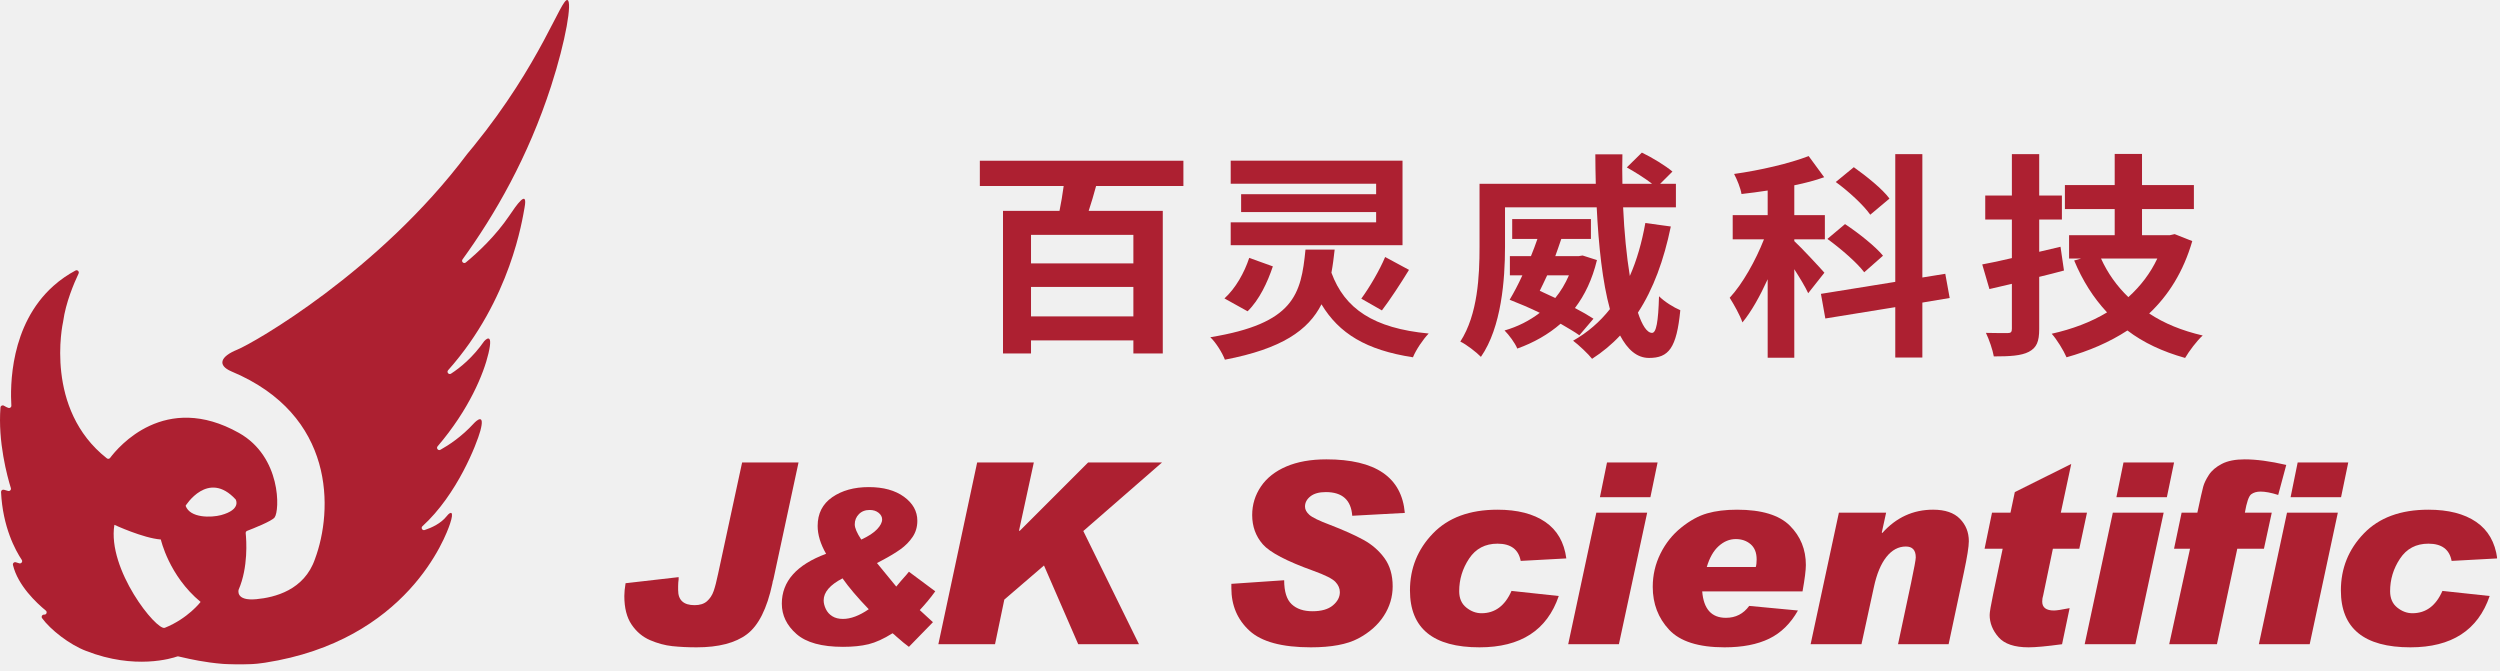
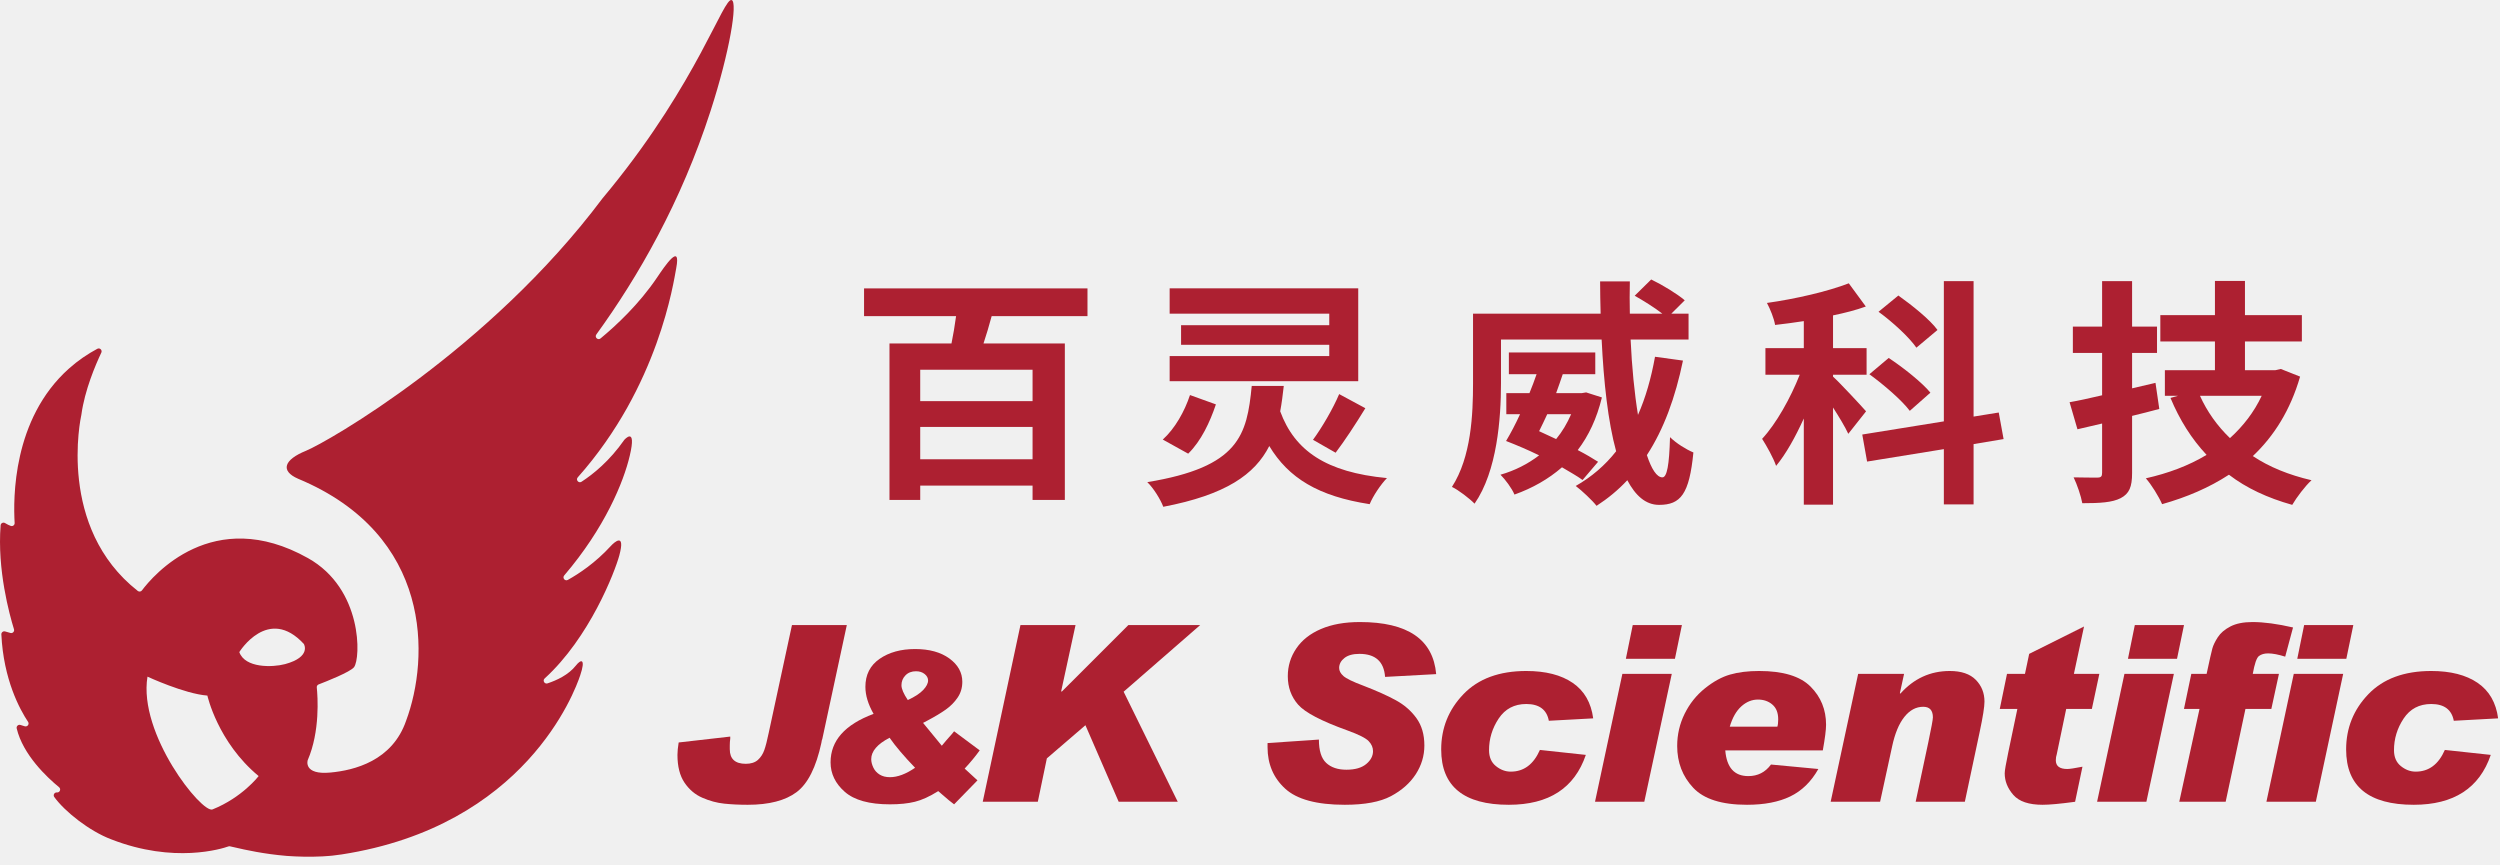
- <svg xmlns="http://www.w3.org/2000/svg" xmlns:xlink="http://www.w3.org/1999/xlink" width="205px" height="55px" viewBox="0 0 205 55" version="1.1">
+ <svg xmlns="http://www.w3.org/2000/svg" xmlns:xlink="http://www.w3.org/1999/xlink" width="159px" height="55px" viewBox="0 0 159 55" version="1.1">
  <defs>
-     <polygon id="path-1" points="3.69787864e-05 0.001 204.773 0.001 204.773 54.495 3.69787864e-05 54.495" />
+     <polygon id="path-1" points="3.69787864e-05 0.001 158.881 0.001 158.881 54.495 3.69787864e-05 54.495" />
  </defs>
  <g id="home" stroke="none" stroke-width="1" fill="none" fill-rule="evenodd">
    <g id="Group-20">
      <mask id="mask-2" fill="white">
        <use xlink:href="#path-1" />
      </mask>
      <g id="Clip-2" />
-       <path d="M84.543,25.944 L92.937,25.944 L92.937,23.53 L84.543,23.53 L84.543,25.944 Z M84.543,21.601 L92.937,21.601 L92.937,19.259 L84.543,19.259 L84.543,21.601 Z M89.879,15.254 C89.69,15.969 89.481,16.648 89.272,17.291 L95.348,17.291 L95.348,28.983 L92.937,28.983 L92.937,27.91 L84.543,27.91 L84.543,28.983 L82.246,28.983 L82.246,17.291 L86.879,17.291 C87.012,16.648 87.126,15.95 87.221,15.254 L80.347,15.254 L80.347,13.18 L97.039,13.18 L97.039,15.254 L89.879,15.254 Z" id="Fill-1" fill="#AD2031" mask="url(#mask-2)" />
-       <path d="M111.626,24.489 C112.272,23.613 113.127,22.165 113.582,21.074 L115.538,22.129 C114.817,23.309 113.981,24.578 113.317,25.454 L111.626,24.489 Z M115.007,20.109 L100.918,20.109 L100.918,18.232 L112.843,18.232 L112.843,17.392 L101.772,17.392 L101.772,15.926 L112.843,15.926 L112.843,15.068 L100.918,15.068 L100.918,13.174 L115.007,13.174 L115.007,20.109 Z M104.374,21.843 C103.936,23.148 103.272,24.578 102.303,25.526 L100.404,24.471 C101.316,23.649 102.037,22.362 102.436,21.146 L104.374,21.843 Z M109.442,20.467 C109.368,21.128 109.291,21.754 109.177,22.362 C110.26,25.311 112.615,26.92 117.153,27.349 C116.697,27.814 116.108,28.69 115.862,29.298 C112.025,28.707 109.805,27.349 108.361,24.953 C107.278,27.081 105.114,28.6 100.442,29.494 C100.234,28.94 99.703,28.082 99.246,27.653 C106.121,26.527 106.689,24.149 107.05,20.467 L109.442,20.467 Z" id="Fill-3" fill="#AD2031" mask="url(#mask-2)" />
-       <path d="M126.867,22.577 C126.658,23.024 126.449,23.471 126.26,23.846 C126.677,24.043 127.114,24.239 127.532,24.436 C127.987,23.882 128.348,23.274 128.652,22.577 L126.867,22.577 Z M129.507,27.493 C129.089,27.189 128.538,26.885 127.969,26.545 C126.962,27.421 125.765,28.1 124.418,28.583 C124.227,28.119 123.734,27.457 123.373,27.099 C124.436,26.795 125.424,26.295 126.26,25.651 C125.424,25.24 124.569,24.883 123.791,24.579 C124.133,24.007 124.493,23.327 124.835,22.577 L123.81,22.577 L123.81,21.004 L125.538,21.004 C125.727,20.521 125.918,20.056 126.069,19.592 L124,19.592 L124,17.965 L130.456,17.965 L130.456,19.592 L128.025,19.592 C127.873,20.056 127.703,20.521 127.532,21.004 L129.45,21.004 L129.772,20.95 L130.95,21.326 C130.569,22.899 129.962,24.186 129.145,25.258 C129.734,25.562 130.247,25.866 130.665,26.134 L129.507,27.493 Z M137.007,18.573 C136.437,21.326 135.583,23.685 134.31,25.634 C134.652,26.67 135.051,27.296 135.469,27.296 C135.81,27.296 135.981,26.402 136.039,24.293 C136.513,24.758 137.235,25.204 137.786,25.437 C137.481,28.547 136.836,29.351 135.222,29.351 C134.216,29.351 133.456,28.655 132.848,27.511 C132.165,28.244 131.405,28.869 130.551,29.423 C130.247,29.03 129.45,28.279 128.994,27.939 C130.19,27.26 131.196,26.384 132.013,25.348 C131.405,23.131 131.083,20.163 130.93,16.999 L123.411,16.999 L123.411,20.253 C123.411,22.899 123.127,26.831 121.436,29.263 C121.095,28.905 120.221,28.225 119.747,28.011 C121.189,25.776 121.322,22.595 121.322,20.253 L121.322,15.069 L130.854,15.069 C130.836,14.264 130.817,13.46 130.817,12.656 L133.038,12.656 C133.019,13.478 133.019,14.264 133.038,15.069 L135.469,15.069 C134.899,14.622 134.064,14.103 133.399,13.728 L134.634,12.513 C135.488,12.924 136.57,13.585 137.14,14.068 L136.134,15.069 L137.425,15.069 L137.425,16.999 L133.096,16.999 C133.19,19.073 133.381,21.004 133.646,22.63 C134.216,21.343 134.634,19.877 134.918,18.286 L137.007,18.573 Z" id="Fill-4" fill="#AD2031" mask="url(#mask-2)" />
-       <path d="M153.361,17.607 C152.829,16.838 151.594,15.694 150.532,14.925 L152.012,13.71 C153.038,14.443 154.368,15.498 154.937,16.284 L153.361,17.607 Z M152.867,22.326 C152.278,21.54 150.949,20.396 149.847,19.591 L151.292,18.376 C152.374,19.091 153.779,20.199 154.406,20.968 L152.867,22.326 Z M157.633,24.811 L157.633,29.315 L155.412,29.315 L155.412,25.187 L149.677,26.116 L149.316,24.096 L155.412,23.113 L155.412,12.637 L157.633,12.637 L157.633,22.755 L159.513,22.451 L159.874,24.436 L157.633,24.811 Z M148.272,24.043 C148.045,23.542 147.589,22.791 147.132,22.076 L147.132,29.334 L144.949,29.334 L144.949,22.899 C144.322,24.274 143.62,25.544 142.88,26.438 C142.671,25.83 142.176,24.954 141.835,24.418 C142.898,23.274 143.962,21.361 144.645,19.627 L142.082,19.627 L142.082,17.643 L144.949,17.643 L144.949,15.623 C144.209,15.73 143.506,15.837 142.803,15.909 C142.727,15.426 142.442,14.729 142.196,14.264 C144.36,13.96 146.734,13.406 148.31,12.798 L149.582,14.532 C148.841,14.8 148.007,15.015 147.132,15.194 L147.132,17.643 L149.639,17.643 L149.639,19.627 L147.132,19.627 L147.132,19.77 C147.683,20.271 149.241,21.951 149.601,22.362 L148.272,24.043 Z" id="Fill-5" fill="#AD2031" mask="url(#mask-2)" />
-       <path d="M172.285,21.2 C172.816,22.38 173.576,23.452 174.525,24.365 C175.513,23.471 176.329,22.416 176.899,21.2 L172.285,21.2 Z M179.766,19.77 C179.045,22.255 177.83,24.203 176.234,25.705 C177.469,26.527 178.931,27.117 180.621,27.511 C180.146,27.939 179.5,28.798 179.178,29.351 C177.336,28.833 175.76,28.1 174.449,27.099 C172.969,28.064 171.297,28.78 169.456,29.298 C169.209,28.726 168.658,27.832 168.24,27.367 C169.911,26.992 171.449,26.42 172.778,25.616 C171.658,24.418 170.765,23.006 170.082,21.361 L170.651,21.2 L169.664,21.2 L169.664,19.287 L173.405,19.287 L173.405,17.142 L169.322,17.142 L169.322,15.176 L173.405,15.176 L173.405,12.62 L175.645,12.62 L175.645,15.176 L179.899,15.176 L179.899,17.142 L175.645,17.142 L175.645,19.287 L177.925,19.287 L178.323,19.198 L179.766,19.77 Z M169.246,22.183 C168.582,22.362 167.898,22.541 167.215,22.702 L167.215,26.974 C167.215,28.011 167.006,28.512 166.36,28.851 C165.733,29.173 164.822,29.226 163.493,29.226 C163.398,28.69 163.113,27.85 162.847,27.296 C163.588,27.314 164.366,27.314 164.613,27.314 C164.898,27.314 164.974,27.224 164.974,26.956 L164.974,23.274 L163.133,23.703 L162.544,21.683 C163.246,21.558 164.062,21.379 164.974,21.164 L164.974,18 L162.79,18 L162.79,16.034 L164.974,16.034 L164.974,12.637 L167.215,12.637 L167.215,16.034 L169.076,16.034 L169.076,18 L167.215,18 L167.215,20.646 L168.962,20.235 L169.246,22.183 Z" id="Fill-6" fill="#AD2031" mask="url(#mask-2)" />
+       <path d="M58.526,29.209 L65.671,29.209 L65.671,27.154 L58.526,27.154 L58.526,29.209 Z M58.526,25.512 L65.671,25.512 L65.671,23.517 L58.526,23.517 L58.526,25.512 Z M63.069,20.108 C62.908,20.718 62.73,21.296 62.551,21.843 L67.724,21.843 L67.724,31.796 L65.671,31.796 L65.671,30.883 L58.527,30.883 L58.527,31.796 L56.571,31.796 L56.571,21.843 L60.515,21.843 C60.628,21.296 60.725,20.703 60.806,20.108 L54.954,20.108 L54.954,18.343 L69.164,18.343 L69.164,20.108 L63.069,20.108 Z" id="Fill-1" fill="#AD2031" mask="url(#mask-2)" />
+       <path d="M83.506,27.971 C84.056,27.225 84.783,25.992 85.171,25.064 L86.836,25.962 C86.222,26.967 85.511,28.047 84.945,28.793 L83.506,27.971 Z M86.384,24.243 L74.39,24.243 L74.39,22.645 L84.541,22.645 L84.541,21.929 L75.116,21.929 L75.116,20.682 L84.541,20.682 L84.541,19.951 L74.39,19.951 L74.39,18.338 L86.384,18.338 L86.384,24.243 Z M77.331,25.719 C76.959,26.83 76.394,28.047 75.569,28.853 L73.953,27.956 C74.729,27.256 75.343,26.16 75.683,25.125 L77.331,25.719 Z M81.648,24.547 C81.583,25.11 81.519,25.643 81.421,26.16 C82.342,28.671 84.347,30.04 88.21,30.406 C87.822,30.802 87.321,31.547 87.111,32.065 C83.846,31.562 81.954,30.406 80.726,28.367 C79.805,30.178 77.962,31.471 73.985,32.232 C73.808,31.76 73.355,31.03 72.967,30.664 C78.819,29.706 79.304,27.682 79.61,24.547 L81.648,24.547 Z" id="Fill-3" fill="#AD2031" mask="url(#mask-2)" />
+       <path d="M98.405,26.342 C98.227,26.723 98.05,27.103 97.887,27.423 C98.243,27.59 98.615,27.758 98.97,27.925 C99.359,27.453 99.666,26.936 99.925,26.342 L98.405,26.342 Z M100.652,30.527 C100.296,30.268 99.828,30.009 99.342,29.72 C98.486,30.466 97.468,31.045 96.32,31.455 C96.158,31.06 95.738,30.497 95.43,30.192 C96.336,29.933 97.176,29.508 97.887,28.96 C97.176,28.61 96.449,28.305 95.786,28.047 C96.077,27.559 96.384,26.981 96.676,26.342 L95.802,26.342 L95.802,25.003 L97.273,25.003 C97.435,24.592 97.596,24.196 97.726,23.801 L95.964,23.801 L95.964,22.416 L101.46,22.416 L101.46,23.801 L99.39,23.801 C99.261,24.196 99.116,24.592 98.97,25.003 L100.603,25.003 L100.878,24.957 L101.881,25.277 C101.556,26.616 101.04,27.712 100.344,28.625 C100.846,28.884 101.282,29.142 101.638,29.37 L100.652,30.527 Z M107.037,22.933 C106.551,25.277 105.824,27.285 104.742,28.945 C105.032,29.827 105.372,30.36 105.727,30.36 C106.018,30.36 106.164,29.599 106.213,27.803 C106.616,28.199 107.231,28.579 107.7,28.777 C107.441,31.425 106.891,32.11 105.517,32.11 C104.661,32.11 104.014,31.516 103.497,30.542 C102.915,31.166 102.268,31.699 101.541,32.171 C101.282,31.836 100.603,31.196 100.216,30.907 C101.234,30.329 102.091,29.584 102.786,28.701 C102.268,26.814 101.994,24.288 101.864,21.594 L95.463,21.594 L95.463,24.364 C95.463,26.616 95.22,29.964 93.782,32.033 C93.491,31.729 92.747,31.151 92.343,30.968 C93.572,29.066 93.685,26.358 93.685,24.364 L93.685,19.951 L101.8,19.951 C101.783,19.266 101.767,18.581 101.767,17.897 L103.658,17.897 C103.642,18.596 103.642,19.266 103.658,19.951 L105.727,19.951 C105.243,19.571 104.532,19.129 103.966,18.809 L105.016,17.775 C105.744,18.125 106.665,18.688 107.15,19.099 L106.294,19.951 L107.392,19.951 L107.392,21.594 L103.707,21.594 C103.788,23.36 103.95,25.003 104.176,26.388 C104.661,25.292 105.016,24.044 105.259,22.69 L107.037,22.933 Z" id="Fill-4" fill="#AD2031" mask="url(#mask-2)" />
+       <path d="M121.883,22.112 C121.43,21.458 120.379,20.484 119.474,19.829 L120.736,18.795 C121.609,19.419 122.739,20.317 123.225,20.986 L121.883,22.112 Z M121.463,26.13 C120.961,25.46 119.83,24.486 118.893,23.801 L120.121,22.766 C121.042,23.375 122.238,24.319 122.773,24.973 L121.463,26.13 Z M125.52,28.245 L125.52,32.08 L123.629,32.08 L123.629,28.565 L118.747,29.356 L118.44,27.636 L123.629,26.799 L123.629,17.882 L125.52,17.882 L125.52,26.495 L127.12,26.236 L127.428,27.925 L125.52,28.245 Z M117.551,27.591 C117.357,27.164 116.969,26.525 116.581,25.917 L116.581,32.095 L114.722,32.095 L114.722,26.616 C114.189,27.788 113.591,28.869 112.96,29.63 C112.782,29.112 112.362,28.366 112.071,27.91 C112.976,26.936 113.881,25.308 114.463,23.832 L112.281,23.832 L112.281,22.142 L114.722,22.142 L114.722,20.423 C114.091,20.514 113.493,20.606 112.896,20.667 C112.83,20.256 112.588,19.662 112.378,19.267 C114.221,19.008 116.241,18.536 117.583,18.019 L118.666,19.495 C118.036,19.723 117.324,19.905 116.581,20.058 L116.581,22.142 L118.715,22.142 L118.715,23.832 L116.581,23.832 L116.581,23.953 C117.05,24.38 118.375,25.81 118.682,26.16 L117.551,27.591 Z" id="Fill-5" fill="#AD2031" mask="url(#mask-2)" />
+       <path d="M139.917,25.171 C140.369,26.175 141.017,27.087 141.825,27.864 C142.666,27.104 143.361,26.206 143.845,25.171 L139.917,25.171 Z M146.286,23.953 C145.673,26.069 144.637,27.727 143.28,29.006 C144.329,29.706 145.575,30.207 147.013,30.543 C146.609,30.907 146.06,31.639 145.786,32.109 C144.218,31.669 142.875,31.046 141.761,30.192 C140.5,31.015 139.077,31.623 137.51,32.065 C137.298,31.578 136.829,30.817 136.475,30.421 C137.897,30.102 139.206,29.614 140.338,28.93 C139.383,27.91 138.625,26.707 138.042,25.308 L138.526,25.171 L137.686,25.171 L137.686,23.543 L140.87,23.543 L140.87,21.716 L137.397,21.716 L137.397,20.043 L140.87,20.043 L140.87,17.866 L142.779,17.866 L142.779,20.043 L146.399,20.043 L146.399,21.716 L142.779,21.716 L142.779,23.543 L144.719,23.543 L145.058,23.466 L146.286,23.953 Z M137.331,26.008 C136.766,26.16 136.184,26.312 135.601,26.45 L135.601,30.087 C135.601,30.968 135.423,31.395 134.874,31.683 C134.34,31.957 133.564,32.004 132.434,32.004 C132.352,31.547 132.109,30.831 131.883,30.36 C132.513,30.375 133.177,30.375 133.387,30.375 C133.63,30.375 133.694,30.299 133.694,30.07 L133.694,26.936 L132.126,27.302 L131.625,25.581 C132.224,25.476 132.918,25.323 133.694,25.14 L133.694,22.447 L131.834,22.447 L131.834,20.773 L133.694,20.773 L133.694,17.881 L135.601,17.881 L135.601,20.773 L137.186,20.773 L137.186,22.447 L135.601,22.447 L135.601,24.698 L137.089,24.349 L137.331,26.008 Z" id="Fill-6" fill="#AD2031" mask="url(#mask-2)" />
      <path d="M46.535,0.004 C46.016,-0.176 44.37,5.176 38.85,11.973 C38.586,12.299 38.406,12.508 38.321,12.614 C31.106,22.245 20.797,28.127 19.456,28.672 C18.056,29.239 17.812,29.951 18.963,30.45 C27.537,34.026 27.31,41.861 25.83,45.834 C24.951,48.397 22.526,48.992 21.021,49.133 C19.276,49.3 19.568,48.355 19.568,48.355 C20.366,46.508 20.206,44.291 20.147,43.719 C20.139,43.636 20.186,43.559 20.265,43.529 C20.734,43.349 22.282,42.739 22.517,42.432 C22.944,41.876 23.082,37.456 19.591,35.498 C13.531,32.094 9.709,36.641 9.027,37.55 C8.965,37.633 8.845,37.65 8.763,37.584 C3.629,33.553 5.127,26.595 5.175,26.38 C5.175,26.375 5.176,26.372 5.177,26.367 C5.389,24.811 6.072,23.212 6.444,22.428 C6.521,22.267 6.348,22.098 6.19,22.183 C5.576,22.512 4.964,22.924 4.384,23.442 C0.788,26.651 0.842,31.726 0.931,33.261 C0.939,33.397 0.807,33.492 0.681,33.446 C0.582,33.41 0.461,33.355 0.325,33.27 C0.207,33.196 0.051,33.27 0.04,33.408 C-0.184,36.228 0.601,39.087 0.89,40.022 C0.933,40.161 0.808,40.294 0.667,40.257 C0.569,40.231 0.455,40.199 0.328,40.16 C0.205,40.123 0.08,40.218 0.086,40.346 C0.222,43.227 1.267,45.133 1.785,45.91 C1.881,46.053 1.749,46.236 1.582,46.194 C1.489,46.169 1.402,46.144 1.306,46.109 C1.168,46.06 1.028,46.184 1.062,46.328 C1.46,48.007 2.996,49.443 3.758,50.069 C3.895,50.184 3.809,50.408 3.631,50.4 C3.627,50.4 3.622,50.398 3.618,50.398 C3.461,50.389 3.359,50.563 3.452,50.691 C4.122,51.618 5.688,52.858 7.07,53.38 C11.078,54.947 14.127,53.974 14.526,53.833 C14.557,53.821 14.59,53.819 14.623,53.825 C15.26,53.956 18.479,54.847 21.728,54.342 C33.407,52.531 36.554,43.999 36.902,42.95 C37.256,41.903 36.97,41.889 36.625,42.331 C36.159,42.922 35.402,43.27 34.824,43.462 C34.635,43.526 34.492,43.285 34.639,43.151 C37.497,40.55 39.102,36.376 39.386,35.334 C39.793,33.834 39.073,34.477 38.842,34.731 C37.865,35.797 36.821,36.489 36.114,36.882 C35.934,36.983 35.749,36.755 35.883,36.599 C38.47,33.574 39.668,30.639 40.056,28.971 C40.506,27.062 39.706,27.974 39.706,27.974 C38.767,29.32 37.726,30.159 36.984,30.64 C36.803,30.756 36.601,30.521 36.745,30.36 C41.905,24.558 42.848,17.884 43.008,17.055 C43.322,15.387 42.298,16.892 41.783,17.659 C40.642,19.352 39.174,20.715 38.195,21.524 C38.027,21.663 37.799,21.448 37.927,21.273 C40.592,17.593 43.311,12.873 45.191,7.058 C46.414,3.276 46.924,0.14 46.535,0.004 M13.515,51.48 C12.841,51.749 8.779,46.69 9.38,43.035 C9.38,43.035 11.736,44.129 13.189,44.239 C13.189,44.239 13.845,47.206 16.45,49.358 C16.45,49.358 15.412,50.719 13.515,51.48 M18.125,42.239 C17.332,42.45 15.584,42.499 15.22,41.474 C15.218,41.471 17.061,38.492 19.327,40.958 C19.327,40.958 19.818,41.782 18.125,42.239" id="Fill-7" fill="#AD2031" mask="url(#mask-2)" />
-       <path d="M65.48,37.921 L63.416,47.519 C63.381,47.587 63.355,47.699 63.334,47.854 C62.894,49.908 62.199,51.293 61.251,52.008 C60.301,52.723 58.925,53.081 57.123,53.081 C56.397,53.081 55.733,53.048 55.129,52.984 C54.526,52.92 53.917,52.754 53.304,52.491 C52.691,52.226 52.186,51.801 51.79,51.214 C51.393,50.629 51.195,49.847 51.195,48.871 C51.195,48.593 51.228,48.244 51.296,47.824 L55.648,47.325 L55.648,47.499 C55.621,47.688 55.607,47.881 55.607,48.078 L55.607,48.393 C55.607,49.213 56.058,49.623 56.959,49.623 C57.393,49.623 57.732,49.515 57.976,49.298 C58.22,49.081 58.402,48.803 58.52,48.464 C58.638,48.126 58.762,47.645 58.891,47.021 L60.854,37.921 L65.48,37.921 Z" id="Fill-8" fill="#AD2031" mask="url(#mask-2)" />
-       <path d="M70.624,44.245 C71.213,43.974 71.644,43.692 71.921,43.398 C72.198,43.105 72.335,42.837 72.335,42.595 C72.335,42.387 72.239,42.205 72.046,42.05 C71.853,41.894 71.609,41.817 71.316,41.817 C70.947,41.817 70.65,41.932 70.427,42.163 C70.201,42.393 70.09,42.673 70.09,43 C70.09,43.294 70.267,43.709 70.624,44.245 Z M71.237,49.957 C70.317,49.001 69.6,48.157 69.087,47.425 C68.055,47.961 67.54,48.563 67.54,49.231 C67.54,49.456 67.6,49.692 67.718,49.94 C67.835,50.188 68.013,50.385 68.249,50.532 C68.484,50.679 68.775,50.752 69.121,50.752 C69.76,50.752 70.466,50.487 71.237,49.957 Z M76.691,48.488 C76.322,49.001 75.898,49.514 75.421,50.027 C75.541,50.13 75.901,50.461 76.501,51.02 L74.531,53.041 C74.282,52.864 73.942,52.584 73.511,52.203 C73.379,52.078 73.272,51.985 73.191,51.927 C72.466,52.382 71.808,52.682 71.222,52.826 C70.633,52.97 69.933,53.041 69.121,53.041 C67.382,53.041 66.111,52.691 65.311,51.988 C64.51,51.285 64.109,50.455 64.109,49.499 C64.109,47.673 65.319,46.31 67.739,45.412 C67.278,44.605 67.047,43.845 67.047,43.13 C67.047,42.111 67.445,41.325 68.243,40.771 C69.041,40.219 70.04,39.942 71.237,39.942 C72.436,39.942 73.4,40.206 74.129,40.737 C74.856,41.267 75.222,41.924 75.222,42.707 C75.222,43.203 75.093,43.643 74.834,44.029 C74.573,44.415 74.243,44.752 73.84,45.04 C73.436,45.328 72.93,45.633 72.317,45.956 C72.284,45.968 72.147,46.04 71.912,46.172 L73.493,48.099 C73.736,47.8 74.019,47.472 74.341,47.114 C74.438,47.005 74.501,46.927 74.531,46.881 L76.691,48.488 Z" id="Fill-9" fill="#AD2031" mask="url(#mask-2)" />
-       <polygon id="Fill-10" fill="#AD2031" mask="url(#mask-2)" points="95.287 37.921 88.831 43.544 93.396 52.826 88.414 52.826 85.607 46.37 82.354 49.166 81.592 52.826 76.945 52.826 80.127 37.921 84.774 37.921 83.564 43.492 83.604 43.544 89.227 37.921" />
-       <path d="M115.196,42.059 L110.884,42.293 C110.79,40.998 110.068,40.351 108.718,40.351 C108.17,40.351 107.748,40.468 107.453,40.702 C107.158,40.935 107.01,41.215 107.01,41.54 C107.01,41.778 107.13,42.003 107.367,42.217 C107.604,42.43 108.167,42.703 109.054,43.036 C110.179,43.469 111.094,43.879 111.8,44.266 C112.505,44.652 113.081,45.154 113.528,45.77 C113.975,46.387 114.199,47.156 114.199,48.079 C114.199,48.946 113.957,49.755 113.472,50.503 C112.988,51.252 112.29,51.869 111.378,52.353 C110.467,52.839 109.17,53.081 107.489,53.081 C105.123,53.081 103.445,52.627 102.456,51.718 C101.467,50.81 100.971,49.644 100.971,48.221 L100.971,47.875 L105.302,47.58 C105.302,48.509 105.508,49.165 105.918,49.548 C106.328,49.931 106.895,50.122 107.621,50.122 C108.353,50.122 108.911,49.963 109.294,49.644 C109.676,49.326 109.868,48.963 109.868,48.556 C109.868,48.251 109.746,47.97 109.502,47.712 C109.258,47.455 108.658,47.153 107.702,46.808 C105.512,46.021 104.129,45.296 103.549,44.632 C102.969,43.967 102.679,43.167 102.679,42.232 C102.679,41.378 102.919,40.599 103.396,39.893 C103.875,39.188 104.569,38.641 105.48,38.251 C106.392,37.862 107.485,37.667 108.759,37.667 C112.793,37.667 114.938,39.131 115.196,42.059" id="Fill-11" fill="#AD2031" mask="url(#mask-2)" />
-       <path d="M128.438,45.791 L124.697,45.994 C124.52,45.052 123.886,44.581 122.795,44.581 C121.785,44.581 121.009,44.989 120.466,45.806 C119.924,46.623 119.654,47.513 119.654,48.475 C119.654,49.058 119.846,49.505 120.233,49.816 C120.619,50.129 121.037,50.285 121.484,50.285 C122.588,50.285 123.409,49.675 123.944,48.455 L127.818,48.872 C126.862,51.678 124.697,53.081 121.321,53.081 C117.518,53.081 115.617,51.525 115.617,48.414 C115.617,46.604 116.244,45.048 117.498,43.747 C118.751,42.445 120.518,41.795 122.795,41.795 C124.428,41.795 125.734,42.129 126.709,42.796 C127.685,43.464 128.262,44.462 128.438,45.791" id="Fill-12" fill="#AD2031" mask="url(#mask-2)" />
-       <path d="M135.922,37.921 L135.333,40.768 L131.194,40.768 L131.775,37.921 L135.922,37.921 Z M135.068,42.039 L132.75,52.826 L128.592,52.826 L130.9,42.039 L135.068,42.039 Z" id="Fill-13" fill="#AD2031" mask="url(#mask-2)" />
-       <path d="M143.974,46.492 C144.022,46.343 144.045,46.137 144.045,45.872 C144.045,45.323 143.881,44.908 143.552,44.626 C143.223,44.345 142.818,44.204 142.337,44.204 C141.828,44.204 141.361,44.396 140.934,44.779 C140.507,45.161 140.182,45.733 139.957,46.492 L143.974,46.492 Z M147.431,50.061 C146.828,51.132 146.039,51.903 145.067,52.374 C144.094,52.845 142.876,53.081 141.411,53.081 C139.284,53.081 137.77,52.601 136.872,51.642 C135.974,50.683 135.525,49.509 135.525,48.118 C135.525,47.156 135.735,46.249 136.156,45.399 C136.576,44.548 137.145,43.835 137.863,43.259 C138.581,42.682 139.29,42.294 139.989,42.095 C140.687,41.894 141.503,41.795 142.439,41.795 C144.452,41.795 145.896,42.232 146.77,43.106 C147.645,43.98 148.081,45.055 148.081,46.329 C148.081,46.75 147.991,47.471 147.807,48.495 L139.581,48.495 C139.697,49.939 140.344,50.661 141.524,50.661 C142.324,50.661 142.96,50.336 143.435,49.684 L147.431,50.061 Z" id="Fill-14" fill="#AD2031" mask="url(#mask-2)" />
-       <path d="M154.348,43.706 C155.487,42.432 156.875,41.794 158.516,41.794 C159.493,41.794 160.225,42.043 160.712,42.541 C161.201,43.039 161.445,43.652 161.445,44.377 C161.445,44.811 161.309,45.665 161.038,46.939 L159.787,52.826 L155.639,52.826 L156.706,47.813 C156.964,46.587 157.093,45.885 157.093,45.708 C157.093,45.112 156.822,44.814 156.28,44.814 C155.669,44.814 155.137,45.101 154.683,45.673 C154.229,46.246 153.887,47.071 153.657,48.149 L152.64,52.826 L148.471,52.826 L150.789,42.039 L154.662,42.039 L154.307,43.665 L154.348,43.706 Z" id="Fill-15" fill="#AD2031" mask="url(#mask-2)" />
-       <path d="M171.133,42.039 L170.502,44.997 L168.337,44.997 L167.543,48.81 C167.489,48.973 167.462,49.146 167.462,49.329 C167.462,49.816 167.784,50.061 168.428,50.061 C168.631,50.061 169.059,49.996 169.709,49.867 L169.089,52.826 C167.842,52.996 166.927,53.081 166.344,53.081 C165.185,53.081 164.362,52.803 163.878,52.247 C163.394,51.691 163.152,51.084 163.152,50.427 C163.152,50.21 163.249,49.631 163.446,48.688 L164.219,44.997 L162.735,44.997 L163.345,42.039 L164.86,42.039 L165.215,40.351 L169.842,38.043 L168.987,42.039 L171.133,42.039 Z" id="Fill-16" fill="#AD2031" mask="url(#mask-2)" />
-       <path d="M178.274,37.921 L177.684,40.768 L173.546,40.768 L174.127,37.921 L178.274,37.921 Z M177.42,42.039 L175.102,52.826 L170.944,52.826 L173.252,42.039 L177.42,42.039 Z" id="Fill-17" fill="#AD2031" mask="url(#mask-2)" />
-       <path d="M192.557,37.921 L191.967,40.768 L187.829,40.768 L188.409,37.921 L192.557,37.921 Z M191.703,42.039 L189.395,52.826 L185.227,52.826 L187.535,42.039 L191.703,42.039 Z M187.473,38.124 L186.812,40.585 C186.229,40.401 185.748,40.31 185.369,40.31 C185.05,40.31 184.792,40.385 184.596,40.533 C184.399,40.683 184.227,41.185 184.078,42.039 L186.284,42.039 L185.643,44.997 L183.457,44.997 L181.789,52.826 L177.875,52.826 L179.583,44.997 L178.272,44.997 L178.892,42.039 L180.183,42.039 C180.427,40.893 180.588,40.179 180.666,39.899 C180.744,39.617 180.898,39.298 181.129,38.942 C181.359,38.587 181.713,38.285 182.192,38.037 C182.669,37.79 183.29,37.667 184.057,37.667 C185.02,37.667 186.159,37.819 187.473,38.124 Z" id="Fill-18" fill="#AD2031" mask="url(#mask-2)" />
-       <path d="M204.773,45.791 L201.032,45.994 C200.855,45.052 200.221,44.581 199.13,44.581 C198.12,44.581 197.344,44.989 196.802,45.806 C196.259,46.623 195.989,47.513 195.989,48.475 C195.989,49.058 196.182,49.505 196.568,49.816 C196.955,50.129 197.371,50.285 197.819,50.285 C198.923,50.285 199.744,49.675 200.279,48.455 L204.153,48.872 C203.197,51.678 201.032,53.081 197.656,53.081 C193.853,53.081 191.952,51.525 191.952,48.414 C191.952,46.604 192.579,45.048 193.833,43.747 C195.086,42.445 196.853,41.795 199.13,41.795 C200.763,41.795 202.069,42.129 203.045,42.796 C204.021,43.464 204.597,44.462 204.773,45.791" id="Fill-19" fill="#AD2031" mask="url(#mask-2)" />
+       <path d="M53.857,39.755 L52.3,46.992 C52.275,47.042 52.254,47.127 52.24,47.243 C51.907,48.792 51.383,49.837 50.668,50.376 C49.953,50.914 48.915,51.184 47.555,51.184 C47.008,51.184 46.507,51.16 46.053,51.111 C45.598,51.063 45.139,50.94 44.676,50.739 C44.214,50.541 43.834,50.219 43.535,49.778 C43.236,49.336 43.086,48.746 43.086,48.011 C43.086,47.8 43.112,47.538 43.163,47.221 L46.444,46.846 L46.444,46.975 C46.423,47.118 46.414,47.264 46.414,47.413 L46.414,47.651 C46.414,48.269 46.753,48.578 47.433,48.578 C47.759,48.578 48.015,48.496 48.2,48.333 C48.383,48.169 48.52,47.959 48.61,47.703 C48.699,47.449 48.793,47.086 48.889,46.615 L50.369,39.755 L53.857,39.755 Z" id="Fill-8" fill="#AD2031" mask="url(#mask-2)" />
+       <path d="M57.736,44.523 C58.179,44.319 58.505,44.106 58.714,43.885 C58.923,43.664 59.026,43.461 59.026,43.279 C59.026,43.123 58.954,42.985 58.808,42.868 C58.663,42.751 58.479,42.692 58.257,42.692 C57.979,42.692 57.756,42.779 57.587,42.953 C57.417,43.127 57.333,43.337 57.333,43.585 C57.333,43.807 57.466,44.12 57.736,44.523 Z M58.199,48.83 C57.504,48.109 56.963,47.473 56.577,46.921 C55.799,47.325 55.41,47.779 55.41,48.283 C55.41,48.452 55.455,48.63 55.544,48.817 C55.632,49.004 55.766,49.152 55.945,49.263 C56.123,49.374 56.341,49.429 56.602,49.429 C57.085,49.429 57.617,49.23 58.199,48.83 Z M62.31,47.723 C62.032,48.109 61.713,48.496 61.352,48.882 C61.443,48.96 61.715,49.21 62.167,49.631 L60.681,51.156 C60.495,51.022 60.238,50.811 59.913,50.523 C59.812,50.429 59.732,50.359 59.672,50.315 C59.124,50.658 58.629,50.885 58.186,50.993 C57.743,51.102 57.215,51.156 56.602,51.156 C55.291,51.156 54.333,50.891 53.729,50.361 C53.126,49.831 52.824,49.206 52.824,48.485 C52.824,47.107 53.736,46.081 55.56,45.403 C55.213,44.795 55.039,44.222 55.039,43.683 C55.039,42.914 55.34,42.321 55.941,41.904 C56.543,41.487 57.296,41.279 58.199,41.279 C59.102,41.279 59.829,41.479 60.379,41.878 C60.927,42.278 61.203,42.773 61.203,43.364 C61.203,43.737 61.105,44.07 60.909,44.36 C60.714,44.651 60.464,44.906 60.16,45.123 C59.856,45.34 59.473,45.57 59.013,45.814 C58.987,45.822 58.885,45.877 58.707,45.976 L59.899,47.429 C60.082,47.203 60.295,46.956 60.538,46.687 C60.612,46.604 60.66,46.545 60.681,46.51 L62.31,47.723 Z" id="Fill-9" fill="#AD2031" mask="url(#mask-2)" />
+       <polygon id="Fill-10" fill="#AD2031" mask="url(#mask-2)" points="76.331 39.755 71.463 43.993 74.905 50.992 71.148 50.992 69.033 46.124 66.58 48.233 66.005 50.992 62.502 50.992 64.901 39.755 68.404 39.755 67.492 43.956 67.523 43.993 71.763 39.755" />
+       <path d="M91.341,42.874 L88.091,43.051 C88.019,42.074 87.475,41.586 86.458,41.586 C86.044,41.586 85.726,41.674 85.503,41.851 C85.281,42.027 85.17,42.238 85.17,42.483 C85.17,42.662 85.259,42.832 85.439,42.993 C85.617,43.154 86.041,43.36 86.711,43.61 C87.559,43.937 88.249,44.246 88.78,44.538 C89.313,44.829 89.747,45.207 90.084,45.672 C90.421,46.137 90.59,46.717 90.59,47.413 C90.59,48.067 90.407,48.676 90.042,49.241 C89.676,49.805 89.15,50.271 88.463,50.636 C87.776,51.001 86.798,51.184 85.53,51.184 C83.746,51.184 82.482,50.842 81.736,50.157 C80.989,49.472 80.616,48.593 80.616,47.52 L80.616,47.259 L83.882,47.037 C83.882,47.737 84.036,48.232 84.346,48.52 C84.655,48.809 85.083,48.954 85.63,48.954 C86.182,48.954 86.603,48.833 86.891,48.593 C87.18,48.353 87.324,48.08 87.324,47.773 C87.324,47.542 87.233,47.331 87.048,47.137 C86.864,46.942 86.412,46.715 85.692,46.454 C84.04,45.861 82.996,45.314 82.56,44.814 C82.122,44.313 81.904,43.71 81.904,43.004 C81.904,42.36 82.084,41.773 82.445,41.241 C82.805,40.709 83.329,40.297 84.017,40.003 C84.703,39.709 85.528,39.562 86.488,39.562 C89.529,39.562 91.147,40.666 91.341,42.874" id="Fill-11" fill="#AD2031" mask="url(#mask-2)" />
+       <path d="M101.327,45.688 L98.506,45.841 C98.373,45.131 97.894,44.775 97.072,44.775 C96.31,44.775 95.725,45.084 95.316,45.699 C94.907,46.315 94.703,46.986 94.703,47.711 C94.703,48.151 94.848,48.488 95.14,48.723 C95.431,48.959 95.746,49.076 96.083,49.076 C96.916,49.076 97.534,48.616 97.938,47.696 L100.859,48.011 C100.139,50.126 98.506,51.184 95.96,51.184 C93.093,51.184 91.66,50.011 91.66,47.666 C91.66,46.301 92.133,45.128 93.078,44.146 C94.023,43.166 95.354,42.675 97.072,42.675 C98.304,42.675 99.288,42.927 100.023,43.43 C100.76,43.933 101.194,44.686 101.327,45.688" id="Fill-12" fill="#AD2031" mask="url(#mask-2)" />
+       <path d="M106.969,39.755 L106.525,41.901 L103.405,41.901 L103.842,39.755 L106.969,39.755 Z M106.325,42.858 L104.577,50.992 L101.443,50.992 L103.183,42.858 L106.325,42.858 Z" id="Fill-13" fill="#AD2031" mask="url(#mask-2)" />
+       <path d="M113.04,46.217 C113.076,46.105 113.094,45.948 113.094,45.749 C113.094,45.335 112.971,45.022 112.722,44.81 C112.475,44.598 112.168,44.492 111.806,44.492 C111.422,44.492 111.07,44.636 110.748,44.925 C110.427,45.214 110.181,45.645 110.013,46.217 L113.04,46.217 Z M115.647,48.908 C115.192,49.716 114.597,50.297 113.865,50.651 C113.132,51.007 112.213,51.184 111.108,51.184 C109.504,51.184 108.362,50.823 107.686,50.099 C107.008,49.377 106.669,48.491 106.669,47.443 C106.669,46.717 106.828,46.034 107.144,45.393 C107.462,44.751 107.891,44.214 108.433,43.779 C108.975,43.344 109.508,43.052 110.035,42.902 C110.561,42.75 111.177,42.675 111.882,42.675 C113.4,42.675 114.49,43.005 115.148,43.664 C115.808,44.323 116.138,45.134 116.138,46.094 C116.138,46.411 116.069,46.955 115.93,47.727 L109.728,47.727 C109.816,48.816 110.303,49.36 111.192,49.36 C111.796,49.36 112.275,49.114 112.635,48.624 L115.647,48.908 Z" id="Fill-14" fill="#AD2031" mask="url(#mask-2)" />
+       <path d="M120.862,44.116 C121.72,43.155 122.768,42.675 124.005,42.675 C124.741,42.675 125.293,42.863 125.661,43.238 C126.029,43.614 126.213,44.075 126.213,44.622 C126.213,44.949 126.111,45.593 125.907,46.554 L124.964,50.992 L121.836,50.992 L122.64,47.213 C122.835,46.288 122.932,45.759 122.932,45.626 C122.932,45.177 122.727,44.951 122.318,44.951 C121.858,44.951 121.458,45.167 121.115,45.599 C120.772,46.031 120.514,46.654 120.341,47.466 L119.574,50.992 L116.43,50.992 L118.178,42.859 L121.099,42.859 L120.832,44.085 L120.862,44.116 Z" id="Fill-15" fill="#AD2031" mask="url(#mask-2)" />
+       <path d="M133.518,42.859 L133.042,45.09 L131.41,45.09 L130.811,47.964 C130.77,48.088 130.75,48.217 130.75,48.356 C130.75,48.723 130.993,48.908 131.478,48.908 C131.631,48.908 131.954,48.859 132.445,48.762 L131.976,50.993 C131.036,51.121 130.346,51.184 129.907,51.184 C129.033,51.184 128.413,50.975 128.047,50.555 C127.682,50.136 127.499,49.679 127.499,49.183 C127.499,49.02 127.574,48.583 127.722,47.873 L128.304,45.09 L127.185,45.09 L127.645,42.859 L128.788,42.859 L129.056,41.586 L132.544,39.846 L131.9,42.859 L133.518,42.859 Z" id="Fill-16" fill="#AD2031" mask="url(#mask-2)" />
+       <path d="M138.902,39.755 L138.458,41.901 L135.338,41.901 L135.774,39.755 L138.902,39.755 Z M138.258,42.858 L136.51,50.992 L133.375,50.992 L135.115,42.858 L138.258,42.858 Z" id="Fill-17" fill="#AD2031" mask="url(#mask-2)" />
+       <path d="M149.671,39.755 L149.226,41.901 L146.106,41.901 L146.543,39.755 L149.671,39.755 Z M149.026,42.858 L147.286,50.992 L144.144,50.992 L145.884,42.858 L149.026,42.858 Z M145.837,39.907 L145.339,41.763 C144.9,41.624 144.536,41.556 144.251,41.556 C144.011,41.556 143.817,41.611 143.668,41.724 C143.52,41.837 143.39,42.215 143.276,42.858 L144.941,42.858 L144.457,45.09 L142.81,45.09 L141.552,50.992 L138.601,50.992 L139.889,45.09 L138.9,45.09 L139.367,42.858 L140.341,42.858 C140.525,41.995 140.647,41.458 140.705,41.245 C140.764,41.032 140.88,40.794 141.054,40.525 C141.228,40.255 141.495,40.029 141.856,39.842 C142.215,39.656 142.684,39.562 143.262,39.562 C143.987,39.562 144.846,39.678 145.837,39.907 Z" id="Fill-18" fill="#AD2031" mask="url(#mask-2)" />
+       <path d="M158.881,45.688 L156.061,45.841 C155.927,45.131 155.449,44.775 154.626,44.775 C153.864,44.775 153.279,45.084 152.871,45.699 C152.462,46.315 152.258,46.986 152.258,47.711 C152.258,48.151 152.403,48.488 152.694,48.723 C152.986,48.959 153.3,49.076 153.638,49.076 C154.471,49.076 155.089,48.616 155.492,47.696 L158.413,48.011 C157.693,50.126 156.061,51.184 153.515,51.184 C150.648,51.184 149.214,50.011 149.214,47.666 C149.214,46.301 149.687,45.128 150.632,44.146 C151.578,43.166 152.909,42.675 154.626,42.675 C155.858,42.675 156.842,42.927 157.578,43.43 C158.314,43.933 158.748,44.686 158.881,45.688" id="Fill-19" fill="#AD2031" mask="url(#mask-2)" />
    </g>
  </g>
</svg>
